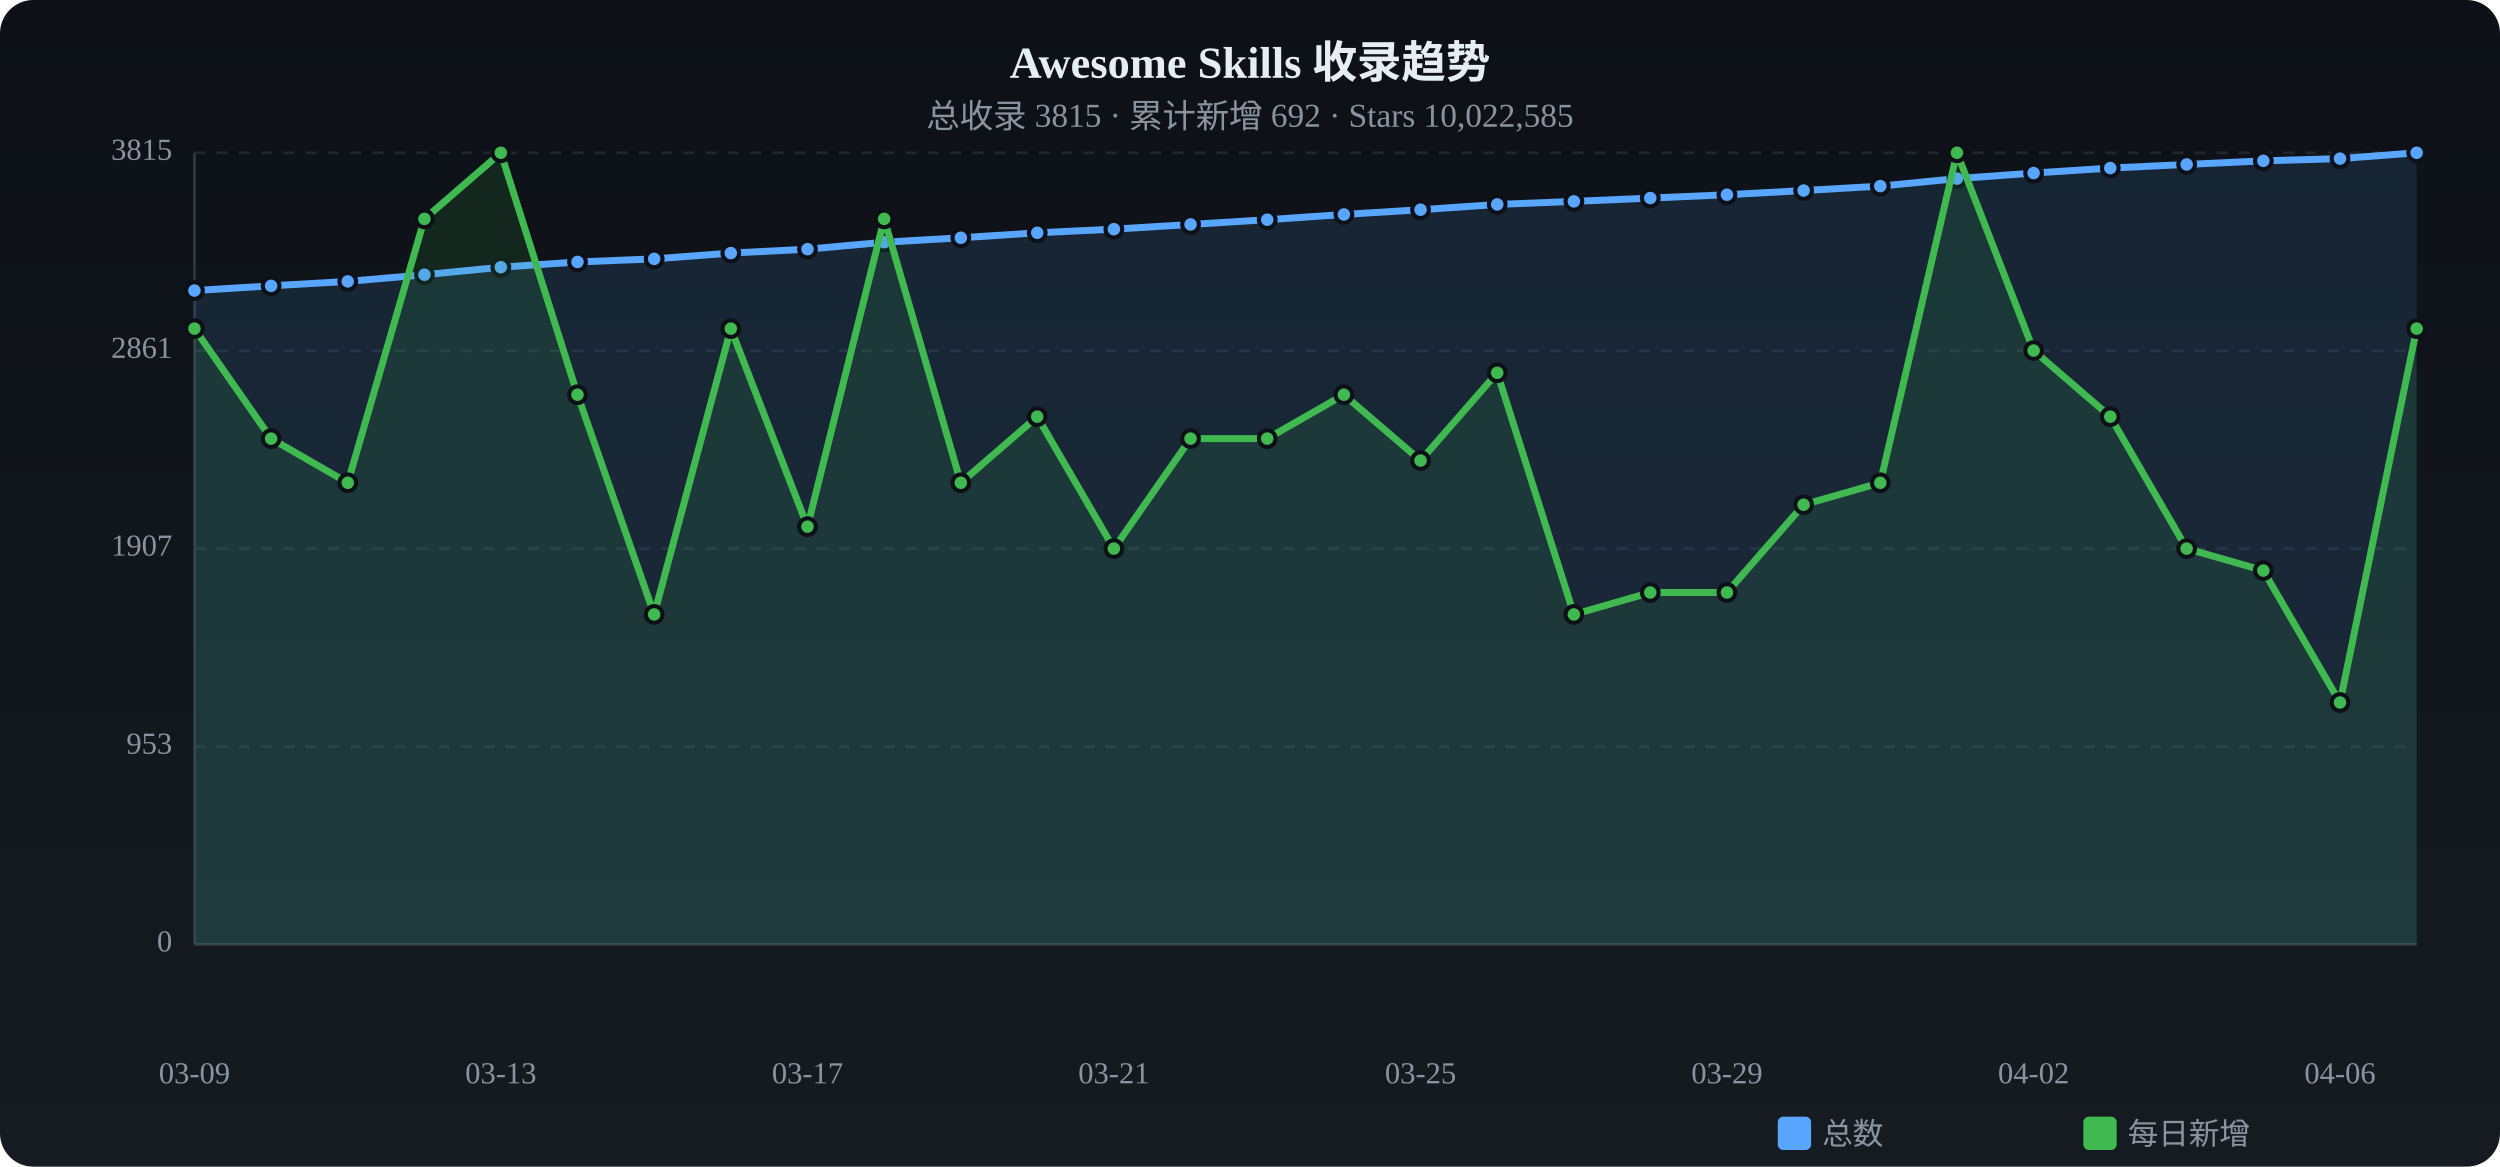
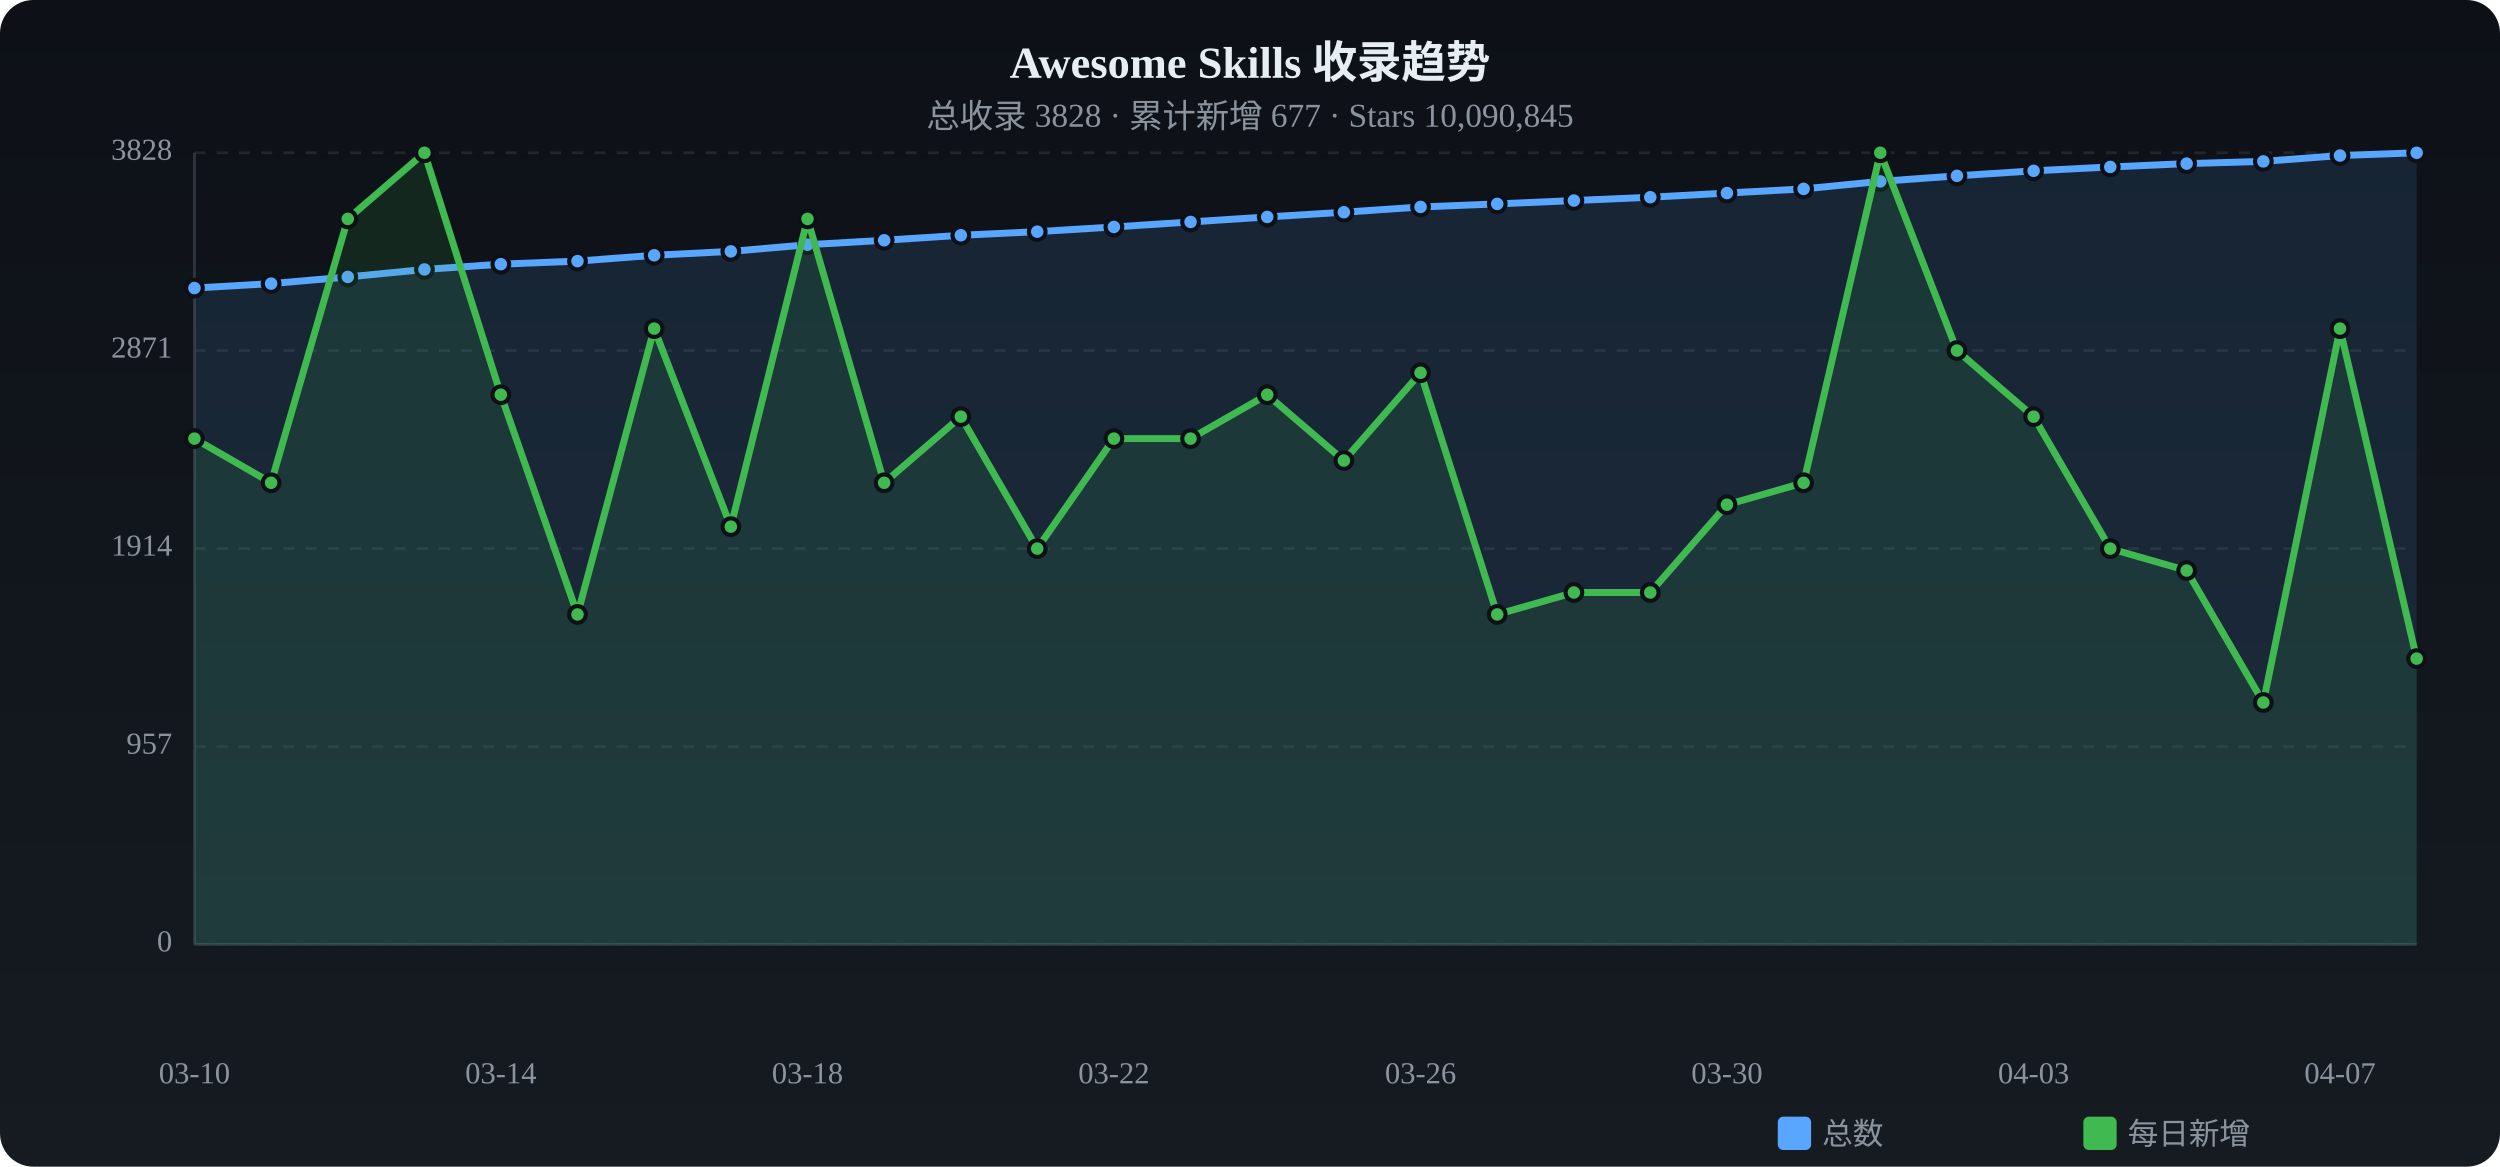
<svg xmlns="http://www.w3.org/2000/svg" viewBox="0 0 900 420" width="900" height="420">
  <defs>
    <linearGradient id="tbg" x1="0%" y1="0%" x2="0%" y2="100%">
      <stop offset="0%" stop-color="#0d1117" />
      <stop offset="100%" stop-color="#161b22" />
    </linearGradient>
  </defs>
  <rect width="900" height="420" rx="12" fill="url(#tbg)" />
  <text x="450.0" y="28" text-anchor="middle" fill="#e6edf3" font-size="16" font-weight="bold">Awesome Skills 收录趋势</text>
-   <text x="450.0" y="46" text-anchor="middle" fill="#8b949e" font-size="12">总收录 3815 · 累计新增 692 · Stars 10,022,585</text>
+   <text x="450.0" y="46" text-anchor="middle" fill="#8b949e" font-size="12">总收录 3828 · 累计新增 677 · Stars 10,090,845</text>
  <text x="62" y="340.0" text-anchor="end" fill="#8b949e" font-size="11" dominant-baseline="middle">0</text>
  <line x1="70" y1="340.0" x2="870" y2="340.0" stroke="#21262d" stroke-dasharray="4 4" />
-   <text x="62" y="268.8" text-anchor="end" fill="#8b949e" font-size="11" dominant-baseline="middle">953</text>
+   <text x="62" y="268.8" text-anchor="end" fill="#8b949e" font-size="11" dominant-baseline="middle">957</text>
  <line x1="70" y1="268.8" x2="870" y2="268.8" stroke="#21262d" stroke-dasharray="4 4" />
-   <text x="62" y="197.5" text-anchor="end" fill="#8b949e" font-size="11" dominant-baseline="middle">1907</text>
+   <text x="62" y="197.5" text-anchor="end" fill="#8b949e" font-size="11" dominant-baseline="middle">1914</text>
  <line x1="70" y1="197.5" x2="870" y2="197.5" stroke="#21262d" stroke-dasharray="4 4" />
-   <text x="62" y="126.3" text-anchor="end" fill="#8b949e" font-size="11" dominant-baseline="middle">2861</text>
-   <line x1="70" y1="126.3" x2="870" y2="126.3" stroke="#21262d" stroke-dasharray="4 4" />
-   <text x="62" y="55.0" text-anchor="end" fill="#8b949e" font-size="11" dominant-baseline="middle">3815</text>
+   <text x="62" y="126.2" text-anchor="end" fill="#8b949e" font-size="11" dominant-baseline="middle">2871</text>
+   <line x1="70" y1="126.2" x2="870" y2="126.2" stroke="#21262d" stroke-dasharray="4 4" />
+   <text x="62" y="55.0" text-anchor="end" fill="#8b949e" font-size="11" dominant-baseline="middle">3828</text>
  <line x1="70" y1="55.0" x2="870" y2="55.0" stroke="#21262d" stroke-dasharray="4 4" />
  <line x1="70" y1="55" x2="70" y2="340" stroke="#30363d" />
  <line x1="70" y1="340" x2="870" y2="340" stroke="#30363d" />
-   <path d="M70.0,104.6 L97.6,102.9 L125.2,101.3 L152.8,98.9 L180.3,96.2 L207.9,94.3 L235.5,93.2 L263.1,91.1 L290.7,89.7 L318.3,87.2 L345.9,85.6 L373.4,83.8 L401.0,82.5 L428.6,80.8 L456.2,79.1 L483.8,77.2 L511.4,75.5 L539.0,73.6 L566.6,72.5 L594.1,71.3 L621.7,70.1 L649.3,68.6 L676.9,67.0 L704.5,64.3 L732.1,62.3 L759.7,60.5 L787.2,59.2 L814.8,57.9 L842.4,57.1 L870.0,55.0 L870.0,340 L70.0,340 Z" fill="#58a6ff" opacity="0.12" />
-   <polyline points="70.0,104.6 97.6,102.9 125.2,101.3 152.8,98.9 180.3,96.2 207.9,94.3 235.5,93.2 263.1,91.1 290.7,89.7 318.3,87.2 345.9,85.6 373.4,83.8 401.0,82.5 428.6,80.8 456.2,79.1 483.8,77.2 511.4,75.5 539.0,73.6 566.6,72.5 594.1,71.3 621.7,70.1 649.3,68.6 676.9,67.0 704.5,64.3 732.1,62.3 759.7,60.5 787.2,59.2 814.8,57.9 842.4,57.1 870.0,55.0" fill="none" stroke="#58a6ff" stroke-width="2.5" stroke-linecap="round" stroke-linejoin="round" />
-   <circle cx="70.0" cy="104.6" r="3" fill="#58a6ff" stroke="#0d1117" stroke-width="1.5" />
-   <circle cx="97.6" cy="102.9" r="3" fill="#58a6ff" stroke="#0d1117" stroke-width="1.5" />
-   <circle cx="125.2" cy="101.3" r="3" fill="#58a6ff" stroke="#0d1117" stroke-width="1.5" />
-   <circle cx="152.8" cy="98.9" r="3" fill="#58a6ff" stroke="#0d1117" stroke-width="1.5" />
-   <circle cx="180.3" cy="96.2" r="3" fill="#58a6ff" stroke="#0d1117" stroke-width="1.5" />
-   <circle cx="207.9" cy="94.3" r="3" fill="#58a6ff" stroke="#0d1117" stroke-width="1.5" />
-   <circle cx="235.5" cy="93.2" r="3" fill="#58a6ff" stroke="#0d1117" stroke-width="1.5" />
-   <circle cx="263.1" cy="91.1" r="3" fill="#58a6ff" stroke="#0d1117" stroke-width="1.5" />
-   <circle cx="290.7" cy="89.7" r="3" fill="#58a6ff" stroke="#0d1117" stroke-width="1.5" />
-   <circle cx="318.3" cy="87.2" r="3" fill="#58a6ff" stroke="#0d1117" stroke-width="1.5" />
-   <circle cx="345.9" cy="85.6" r="3" fill="#58a6ff" stroke="#0d1117" stroke-width="1.5" />
-   <circle cx="373.4" cy="83.8" r="3" fill="#58a6ff" stroke="#0d1117" stroke-width="1.5" />
-   <circle cx="401.0" cy="82.5" r="3" fill="#58a6ff" stroke="#0d1117" stroke-width="1.5" />
-   <circle cx="428.6" cy="80.8" r="3" fill="#58a6ff" stroke="#0d1117" stroke-width="1.5" />
-   <circle cx="456.2" cy="79.1" r="3" fill="#58a6ff" stroke="#0d1117" stroke-width="1.5" />
-   <circle cx="483.8" cy="77.2" r="3" fill="#58a6ff" stroke="#0d1117" stroke-width="1.5" />
-   <circle cx="511.4" cy="75.5" r="3" fill="#58a6ff" stroke="#0d1117" stroke-width="1.5" />
-   <circle cx="539.0" cy="73.6" r="3" fill="#58a6ff" stroke="#0d1117" stroke-width="1.5" />
-   <circle cx="566.6" cy="72.5" r="3" fill="#58a6ff" stroke="#0d1117" stroke-width="1.5" />
-   <circle cx="594.1" cy="71.3" r="3" fill="#58a6ff" stroke="#0d1117" stroke-width="1.5" />
-   <circle cx="621.7" cy="70.1" r="3" fill="#58a6ff" stroke="#0d1117" stroke-width="1.5" />
-   <circle cx="649.3" cy="68.6" r="3" fill="#58a6ff" stroke="#0d1117" stroke-width="1.5" />
-   <circle cx="676.9" cy="67.0" r="3" fill="#58a6ff" stroke="#0d1117" stroke-width="1.5" />
-   <circle cx="704.5" cy="64.3" r="3" fill="#58a6ff" stroke="#0d1117" stroke-width="1.5" />
-   <circle cx="732.1" cy="62.3" r="3" fill="#58a6ff" stroke="#0d1117" stroke-width="1.5" />
-   <circle cx="759.7" cy="60.5" r="3" fill="#58a6ff" stroke="#0d1117" stroke-width="1.5" />
-   <circle cx="787.2" cy="59.2" r="3" fill="#58a6ff" stroke="#0d1117" stroke-width="1.5" />
-   <circle cx="814.8" cy="57.9" r="3" fill="#58a6ff" stroke="#0d1117" stroke-width="1.5" />
-   <circle cx="842.4" cy="57.1" r="3" fill="#58a6ff" stroke="#0d1117" stroke-width="1.5" />
+   <path d="M70.0,103.7 L97.6,102.1 L125.2,99.7 L152.8,97.0 L180.3,95.1 L207.9,94.0 L235.5,91.9 L263.1,90.5 L290.7,88.1 L318.3,86.5 L345.9,84.7 L373.4,83.4 L401.0,81.7 L428.6,79.9 L456.2,78.1 L483.8,76.4 L511.4,74.5 L539.0,73.4 L566.6,72.2 L594.1,71.0 L621.7,69.5 L649.3,68.0 L676.9,65.3 L704.5,63.3 L732.1,61.5 L759.7,60.1 L787.2,58.9 L814.8,58.1 L842.4,56.0 L870.0,55.0 L870.0,340 L70.0,340 Z" fill="#58a6ff" opacity="0.12" />
+   <polyline points="70.0,103.7 97.6,102.1 125.2,99.7 152.8,97.0 180.3,95.1 207.9,94.0 235.5,91.9 263.1,90.5 290.7,88.1 318.3,86.5 345.9,84.7 373.4,83.4 401.0,81.7 428.6,79.9 456.2,78.1 483.8,76.4 511.4,74.5 539.0,73.4 566.6,72.2 594.1,71.0 621.7,69.5 649.3,68.0 676.9,65.3 704.5,63.3 732.1,61.5 759.7,60.1 787.2,58.9 814.8,58.1 842.4,56.0 870.0,55.0" fill="none" stroke="#58a6ff" stroke-width="2.5" stroke-linecap="round" stroke-linejoin="round" />
+   <circle cx="70.0" cy="103.7" r="3" fill="#58a6ff" stroke="#0d1117" stroke-width="1.5" />
+   <circle cx="97.6" cy="102.1" r="3" fill="#58a6ff" stroke="#0d1117" stroke-width="1.5" />
+   <circle cx="125.2" cy="99.7" r="3" fill="#58a6ff" stroke="#0d1117" stroke-width="1.5" />
+   <circle cx="152.8" cy="97.0" r="3" fill="#58a6ff" stroke="#0d1117" stroke-width="1.5" />
+   <circle cx="180.3" cy="95.1" r="3" fill="#58a6ff" stroke="#0d1117" stroke-width="1.5" />
+   <circle cx="207.9" cy="94.0" r="3" fill="#58a6ff" stroke="#0d1117" stroke-width="1.5" />
+   <circle cx="235.5" cy="91.9" r="3" fill="#58a6ff" stroke="#0d1117" stroke-width="1.5" />
+   <circle cx="263.1" cy="90.5" r="3" fill="#58a6ff" stroke="#0d1117" stroke-width="1.5" />
+   <circle cx="290.7" cy="88.1" r="3" fill="#58a6ff" stroke="#0d1117" stroke-width="1.5" />
+   <circle cx="318.3" cy="86.5" r="3" fill="#58a6ff" stroke="#0d1117" stroke-width="1.5" />
+   <circle cx="345.9" cy="84.7" r="3" fill="#58a6ff" stroke="#0d1117" stroke-width="1.5" />
+   <circle cx="373.4" cy="83.4" r="3" fill="#58a6ff" stroke="#0d1117" stroke-width="1.5" />
+   <circle cx="401.0" cy="81.7" r="3" fill="#58a6ff" stroke="#0d1117" stroke-width="1.5" />
+   <circle cx="428.6" cy="79.9" r="3" fill="#58a6ff" stroke="#0d1117" stroke-width="1.5" />
+   <circle cx="456.2" cy="78.1" r="3" fill="#58a6ff" stroke="#0d1117" stroke-width="1.5" />
+   <circle cx="483.8" cy="76.4" r="3" fill="#58a6ff" stroke="#0d1117" stroke-width="1.5" />
+   <circle cx="511.4" cy="74.5" r="3" fill="#58a6ff" stroke="#0d1117" stroke-width="1.5" />
+   <circle cx="539.0" cy="73.4" r="3" fill="#58a6ff" stroke="#0d1117" stroke-width="1.5" />
+   <circle cx="566.6" cy="72.2" r="3" fill="#58a6ff" stroke="#0d1117" stroke-width="1.5" />
+   <circle cx="594.1" cy="71.0" r="3" fill="#58a6ff" stroke="#0d1117" stroke-width="1.5" />
+   <circle cx="621.7" cy="69.5" r="3" fill="#58a6ff" stroke="#0d1117" stroke-width="1.5" />
+   <circle cx="649.3" cy="68.0" r="3" fill="#58a6ff" stroke="#0d1117" stroke-width="1.5" />
+   <circle cx="676.9" cy="65.3" r="3" fill="#58a6ff" stroke="#0d1117" stroke-width="1.5" />
+   <circle cx="704.5" cy="63.3" r="3" fill="#58a6ff" stroke="#0d1117" stroke-width="1.5" />
+   <circle cx="732.1" cy="61.5" r="3" fill="#58a6ff" stroke="#0d1117" stroke-width="1.5" />
+   <circle cx="759.7" cy="60.1" r="3" fill="#58a6ff" stroke="#0d1117" stroke-width="1.5" />
+   <circle cx="787.2" cy="58.9" r="3" fill="#58a6ff" stroke="#0d1117" stroke-width="1.5" />
+   <circle cx="814.8" cy="58.1" r="3" fill="#58a6ff" stroke="#0d1117" stroke-width="1.5" />
+   <circle cx="842.4" cy="56.0" r="3" fill="#58a6ff" stroke="#0d1117" stroke-width="1.5" />
  <circle cx="870.0" cy="55.0" r="3" fill="#58a6ff" stroke="#0d1117" stroke-width="1.5" />
-   <path d="M70.0,118.3 L97.6,157.9 L125.2,173.8 L152.8,78.8 L180.3,55.0 L207.9,142.1 L235.5,221.2 L263.1,118.3 L290.7,189.6 L318.3,78.8 L345.9,173.8 L373.4,150.0 L401.0,197.5 L428.6,157.9 L456.2,157.9 L483.8,142.1 L511.4,165.8 L539.0,134.2 L566.6,221.2 L594.1,213.3 L621.7,213.3 L649.3,181.7 L676.9,173.8 L704.5,55.0 L732.1,126.2 L759.7,150.0 L787.2,197.5 L814.8,205.4 L842.4,252.9 L870.0,118.3 L870.0,340 L70.0,340 Z" fill="#3fb950" opacity="0.12" />
-   <polyline points="70.0,118.3 97.6,157.9 125.2,173.8 152.8,78.8 180.3,55.0 207.9,142.1 235.5,221.2 263.1,118.3 290.7,189.6 318.3,78.8 345.9,173.8 373.4,150.0 401.0,197.5 428.6,157.9 456.2,157.9 483.8,142.1 511.4,165.8 539.0,134.2 566.6,221.2 594.1,213.3 621.7,213.3 649.3,181.7 676.9,173.8 704.5,55.0 732.1,126.2 759.7,150.0 787.2,197.5 814.8,205.4 842.4,252.9 870.0,118.3" fill="none" stroke="#3fb950" stroke-width="2.5" stroke-linecap="round" stroke-linejoin="round" />
-   <circle cx="70.0" cy="118.3" r="3" fill="#3fb950" stroke="#0d1117" stroke-width="1.5" />
-   <circle cx="97.6" cy="157.9" r="3" fill="#3fb950" stroke="#0d1117" stroke-width="1.5" />
-   <circle cx="125.2" cy="173.8" r="3" fill="#3fb950" stroke="#0d1117" stroke-width="1.5" />
-   <circle cx="152.8" cy="78.8" r="3" fill="#3fb950" stroke="#0d1117" stroke-width="1.5" />
-   <circle cx="180.3" cy="55.0" r="3" fill="#3fb950" stroke="#0d1117" stroke-width="1.5" />
-   <circle cx="207.9" cy="142.1" r="3" fill="#3fb950" stroke="#0d1117" stroke-width="1.5" />
-   <circle cx="235.5" cy="221.2" r="3" fill="#3fb950" stroke="#0d1117" stroke-width="1.5" />
-   <circle cx="263.1" cy="118.3" r="3" fill="#3fb950" stroke="#0d1117" stroke-width="1.5" />
-   <circle cx="290.7" cy="189.6" r="3" fill="#3fb950" stroke="#0d1117" stroke-width="1.5" />
-   <circle cx="318.3" cy="78.8" r="3" fill="#3fb950" stroke="#0d1117" stroke-width="1.5" />
-   <circle cx="345.9" cy="173.8" r="3" fill="#3fb950" stroke="#0d1117" stroke-width="1.5" />
-   <circle cx="373.4" cy="150.0" r="3" fill="#3fb950" stroke="#0d1117" stroke-width="1.5" />
-   <circle cx="401.0" cy="197.5" r="3" fill="#3fb950" stroke="#0d1117" stroke-width="1.5" />
+   <path d="M70.0,157.9 L97.6,173.8 L125.2,78.8 L152.8,55.0 L180.3,142.1 L207.9,221.2 L235.5,118.3 L263.1,189.6 L290.7,78.8 L318.3,173.8 L345.9,150.0 L373.4,197.5 L401.0,157.9 L428.6,157.9 L456.2,142.1 L483.8,165.8 L511.4,134.2 L539.0,221.2 L566.6,213.3 L594.1,213.3 L621.7,181.7 L649.3,173.8 L676.9,55.0 L704.5,126.2 L732.1,150.0 L759.7,197.5 L787.2,205.4 L814.8,252.9 L842.4,118.3 L870.0,237.1 L870.0,340 L70.0,340 Z" fill="#3fb950" opacity="0.12" />
+   <polyline points="70.0,157.9 97.6,173.8 125.2,78.8 152.8,55.0 180.3,142.1 207.9,221.2 235.5,118.3 263.1,189.6 290.7,78.8 318.3,173.8 345.9,150.0 373.4,197.5 401.0,157.9 428.6,157.9 456.2,142.1 483.8,165.8 511.4,134.2 539.0,221.2 566.6,213.3 594.1,213.3 621.7,181.7 649.3,173.8 676.9,55.0 704.5,126.2 732.1,150.0 759.7,197.5 787.2,205.4 814.8,252.9 842.4,118.3 870.0,237.1" fill="none" stroke="#3fb950" stroke-width="2.5" stroke-linecap="round" stroke-linejoin="round" />
+   <circle cx="70.0" cy="157.9" r="3" fill="#3fb950" stroke="#0d1117" stroke-width="1.5" />
+   <circle cx="97.6" cy="173.8" r="3" fill="#3fb950" stroke="#0d1117" stroke-width="1.5" />
+   <circle cx="125.2" cy="78.8" r="3" fill="#3fb950" stroke="#0d1117" stroke-width="1.5" />
+   <circle cx="152.8" cy="55.0" r="3" fill="#3fb950" stroke="#0d1117" stroke-width="1.5" />
+   <circle cx="180.3" cy="142.1" r="3" fill="#3fb950" stroke="#0d1117" stroke-width="1.5" />
+   <circle cx="207.9" cy="221.2" r="3" fill="#3fb950" stroke="#0d1117" stroke-width="1.5" />
+   <circle cx="235.5" cy="118.3" r="3" fill="#3fb950" stroke="#0d1117" stroke-width="1.5" />
+   <circle cx="263.1" cy="189.6" r="3" fill="#3fb950" stroke="#0d1117" stroke-width="1.5" />
+   <circle cx="290.7" cy="78.8" r="3" fill="#3fb950" stroke="#0d1117" stroke-width="1.5" />
+   <circle cx="318.3" cy="173.8" r="3" fill="#3fb950" stroke="#0d1117" stroke-width="1.5" />
+   <circle cx="345.9" cy="150.0" r="3" fill="#3fb950" stroke="#0d1117" stroke-width="1.5" />
+   <circle cx="373.4" cy="197.5" r="3" fill="#3fb950" stroke="#0d1117" stroke-width="1.5" />
+   <circle cx="401.0" cy="157.9" r="3" fill="#3fb950" stroke="#0d1117" stroke-width="1.5" />
  <circle cx="428.6" cy="157.9" r="3" fill="#3fb950" stroke="#0d1117" stroke-width="1.5" />
-   <circle cx="456.2" cy="157.9" r="3" fill="#3fb950" stroke="#0d1117" stroke-width="1.5" />
-   <circle cx="483.8" cy="142.1" r="3" fill="#3fb950" stroke="#0d1117" stroke-width="1.5" />
-   <circle cx="511.4" cy="165.8" r="3" fill="#3fb950" stroke="#0d1117" stroke-width="1.5" />
-   <circle cx="539.0" cy="134.2" r="3" fill="#3fb950" stroke="#0d1117" stroke-width="1.5" />
-   <circle cx="566.6" cy="221.2" r="3" fill="#3fb950" stroke="#0d1117" stroke-width="1.5" />
+   <circle cx="456.2" cy="142.1" r="3" fill="#3fb950" stroke="#0d1117" stroke-width="1.5" />
+   <circle cx="483.8" cy="165.8" r="3" fill="#3fb950" stroke="#0d1117" stroke-width="1.5" />
+   <circle cx="511.4" cy="134.2" r="3" fill="#3fb950" stroke="#0d1117" stroke-width="1.5" />
+   <circle cx="539.0" cy="221.2" r="3" fill="#3fb950" stroke="#0d1117" stroke-width="1.5" />
+   <circle cx="566.6" cy="213.3" r="3" fill="#3fb950" stroke="#0d1117" stroke-width="1.5" />
  <circle cx="594.1" cy="213.3" r="3" fill="#3fb950" stroke="#0d1117" stroke-width="1.5" />
-   <circle cx="621.7" cy="213.3" r="3" fill="#3fb950" stroke="#0d1117" stroke-width="1.5" />
-   <circle cx="649.3" cy="181.7" r="3" fill="#3fb950" stroke="#0d1117" stroke-width="1.5" />
-   <circle cx="676.9" cy="173.8" r="3" fill="#3fb950" stroke="#0d1117" stroke-width="1.5" />
-   <circle cx="704.5" cy="55.0" r="3" fill="#3fb950" stroke="#0d1117" stroke-width="1.5" />
-   <circle cx="732.1" cy="126.2" r="3" fill="#3fb950" stroke="#0d1117" stroke-width="1.5" />
-   <circle cx="759.7" cy="150.0" r="3" fill="#3fb950" stroke="#0d1117" stroke-width="1.5" />
-   <circle cx="787.2" cy="197.5" r="3" fill="#3fb950" stroke="#0d1117" stroke-width="1.5" />
-   <circle cx="814.8" cy="205.4" r="3" fill="#3fb950" stroke="#0d1117" stroke-width="1.5" />
-   <circle cx="842.4" cy="252.9" r="3" fill="#3fb950" stroke="#0d1117" stroke-width="1.5" />
-   <circle cx="870.0" cy="118.3" r="3" fill="#3fb950" stroke="#0d1117" stroke-width="1.5" />
-   <text x="70.0" y="390" text-anchor="middle" fill="#8b949e" font-size="11">03-09</text>
-   <text x="180.3" y="390" text-anchor="middle" fill="#8b949e" font-size="11">03-13</text>
-   <text x="290.7" y="390" text-anchor="middle" fill="#8b949e" font-size="11">03-17</text>
-   <text x="401.0" y="390" text-anchor="middle" fill="#8b949e" font-size="11">03-21</text>
-   <text x="511.4" y="390" text-anchor="middle" fill="#8b949e" font-size="11">03-25</text>
-   <text x="621.7" y="390" text-anchor="middle" fill="#8b949e" font-size="11">03-29</text>
-   <text x="732.1" y="390" text-anchor="middle" fill="#8b949e" font-size="11">04-02</text>
-   <text x="842.4" y="390" text-anchor="middle" fill="#8b949e" font-size="11">04-06</text>
+   <circle cx="621.7" cy="181.7" r="3" fill="#3fb950" stroke="#0d1117" stroke-width="1.5" />
+   <circle cx="649.3" cy="173.8" r="3" fill="#3fb950" stroke="#0d1117" stroke-width="1.5" />
+   <circle cx="676.9" cy="55.0" r="3" fill="#3fb950" stroke="#0d1117" stroke-width="1.5" />
+   <circle cx="704.5" cy="126.2" r="3" fill="#3fb950" stroke="#0d1117" stroke-width="1.5" />
+   <circle cx="732.1" cy="150.0" r="3" fill="#3fb950" stroke="#0d1117" stroke-width="1.5" />
+   <circle cx="759.7" cy="197.5" r="3" fill="#3fb950" stroke="#0d1117" stroke-width="1.5" />
+   <circle cx="787.2" cy="205.4" r="3" fill="#3fb950" stroke="#0d1117" stroke-width="1.5" />
+   <circle cx="814.8" cy="252.9" r="3" fill="#3fb950" stroke="#0d1117" stroke-width="1.5" />
+   <circle cx="842.4" cy="118.3" r="3" fill="#3fb950" stroke="#0d1117" stroke-width="1.5" />
+   <circle cx="870.0" cy="237.1" r="3" fill="#3fb950" stroke="#0d1117" stroke-width="1.5" />
+   <text x="70.0" y="390" text-anchor="middle" fill="#8b949e" font-size="11">03-10</text>
+   <text x="180.3" y="390" text-anchor="middle" fill="#8b949e" font-size="11">03-14</text>
+   <text x="290.7" y="390" text-anchor="middle" fill="#8b949e" font-size="11">03-18</text>
+   <text x="401.0" y="390" text-anchor="middle" fill="#8b949e" font-size="11">03-22</text>
+   <text x="511.4" y="390" text-anchor="middle" fill="#8b949e" font-size="11">03-26</text>
+   <text x="621.7" y="390" text-anchor="middle" fill="#8b949e" font-size="11">03-30</text>
+   <text x="732.1" y="390" text-anchor="middle" fill="#8b949e" font-size="11">04-03</text>
+   <text x="842.4" y="390" text-anchor="middle" fill="#8b949e" font-size="11">04-07</text>
  <rect x="640" y="402" width="12" height="12" rx="2" fill="#58a6ff" />
  <text x="656" y="412" fill="#8b949e" font-size="11">总数</text>
  <rect x="750" y="402" width="12" height="12" rx="2" fill="#3fb950" />
  <text x="766" y="412" fill="#8b949e" font-size="11">每日新增</text>
</svg>
